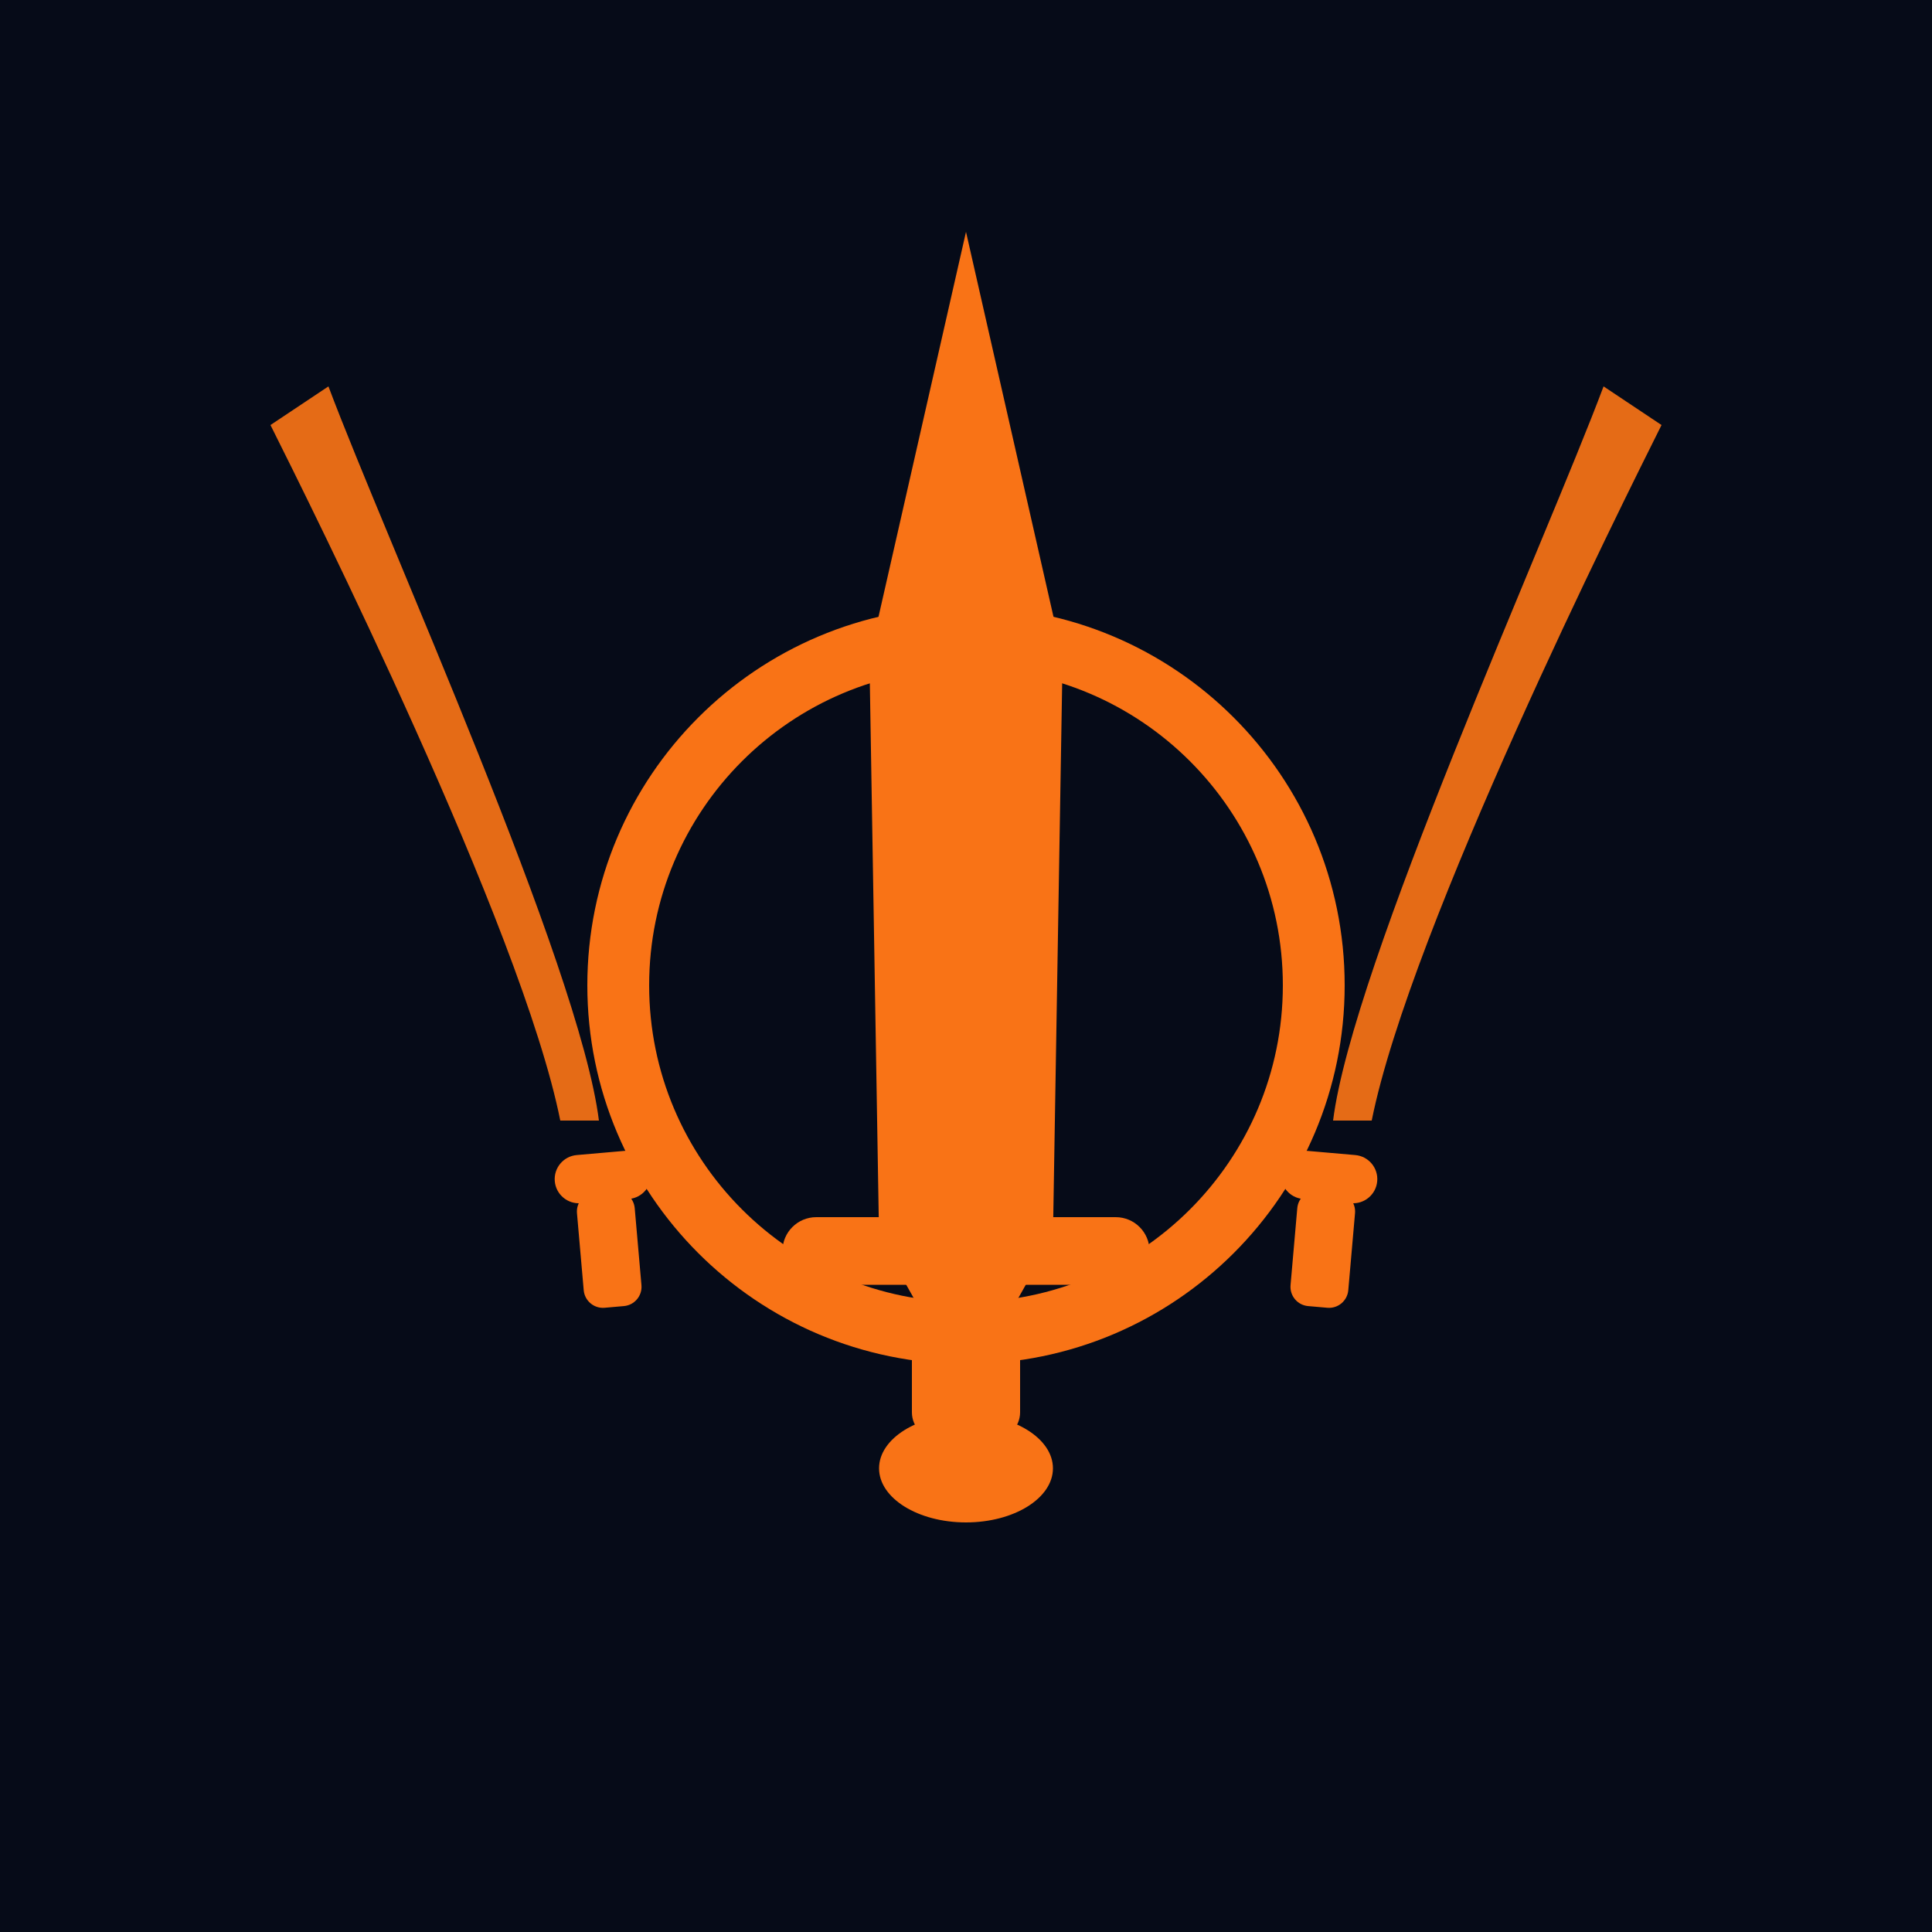
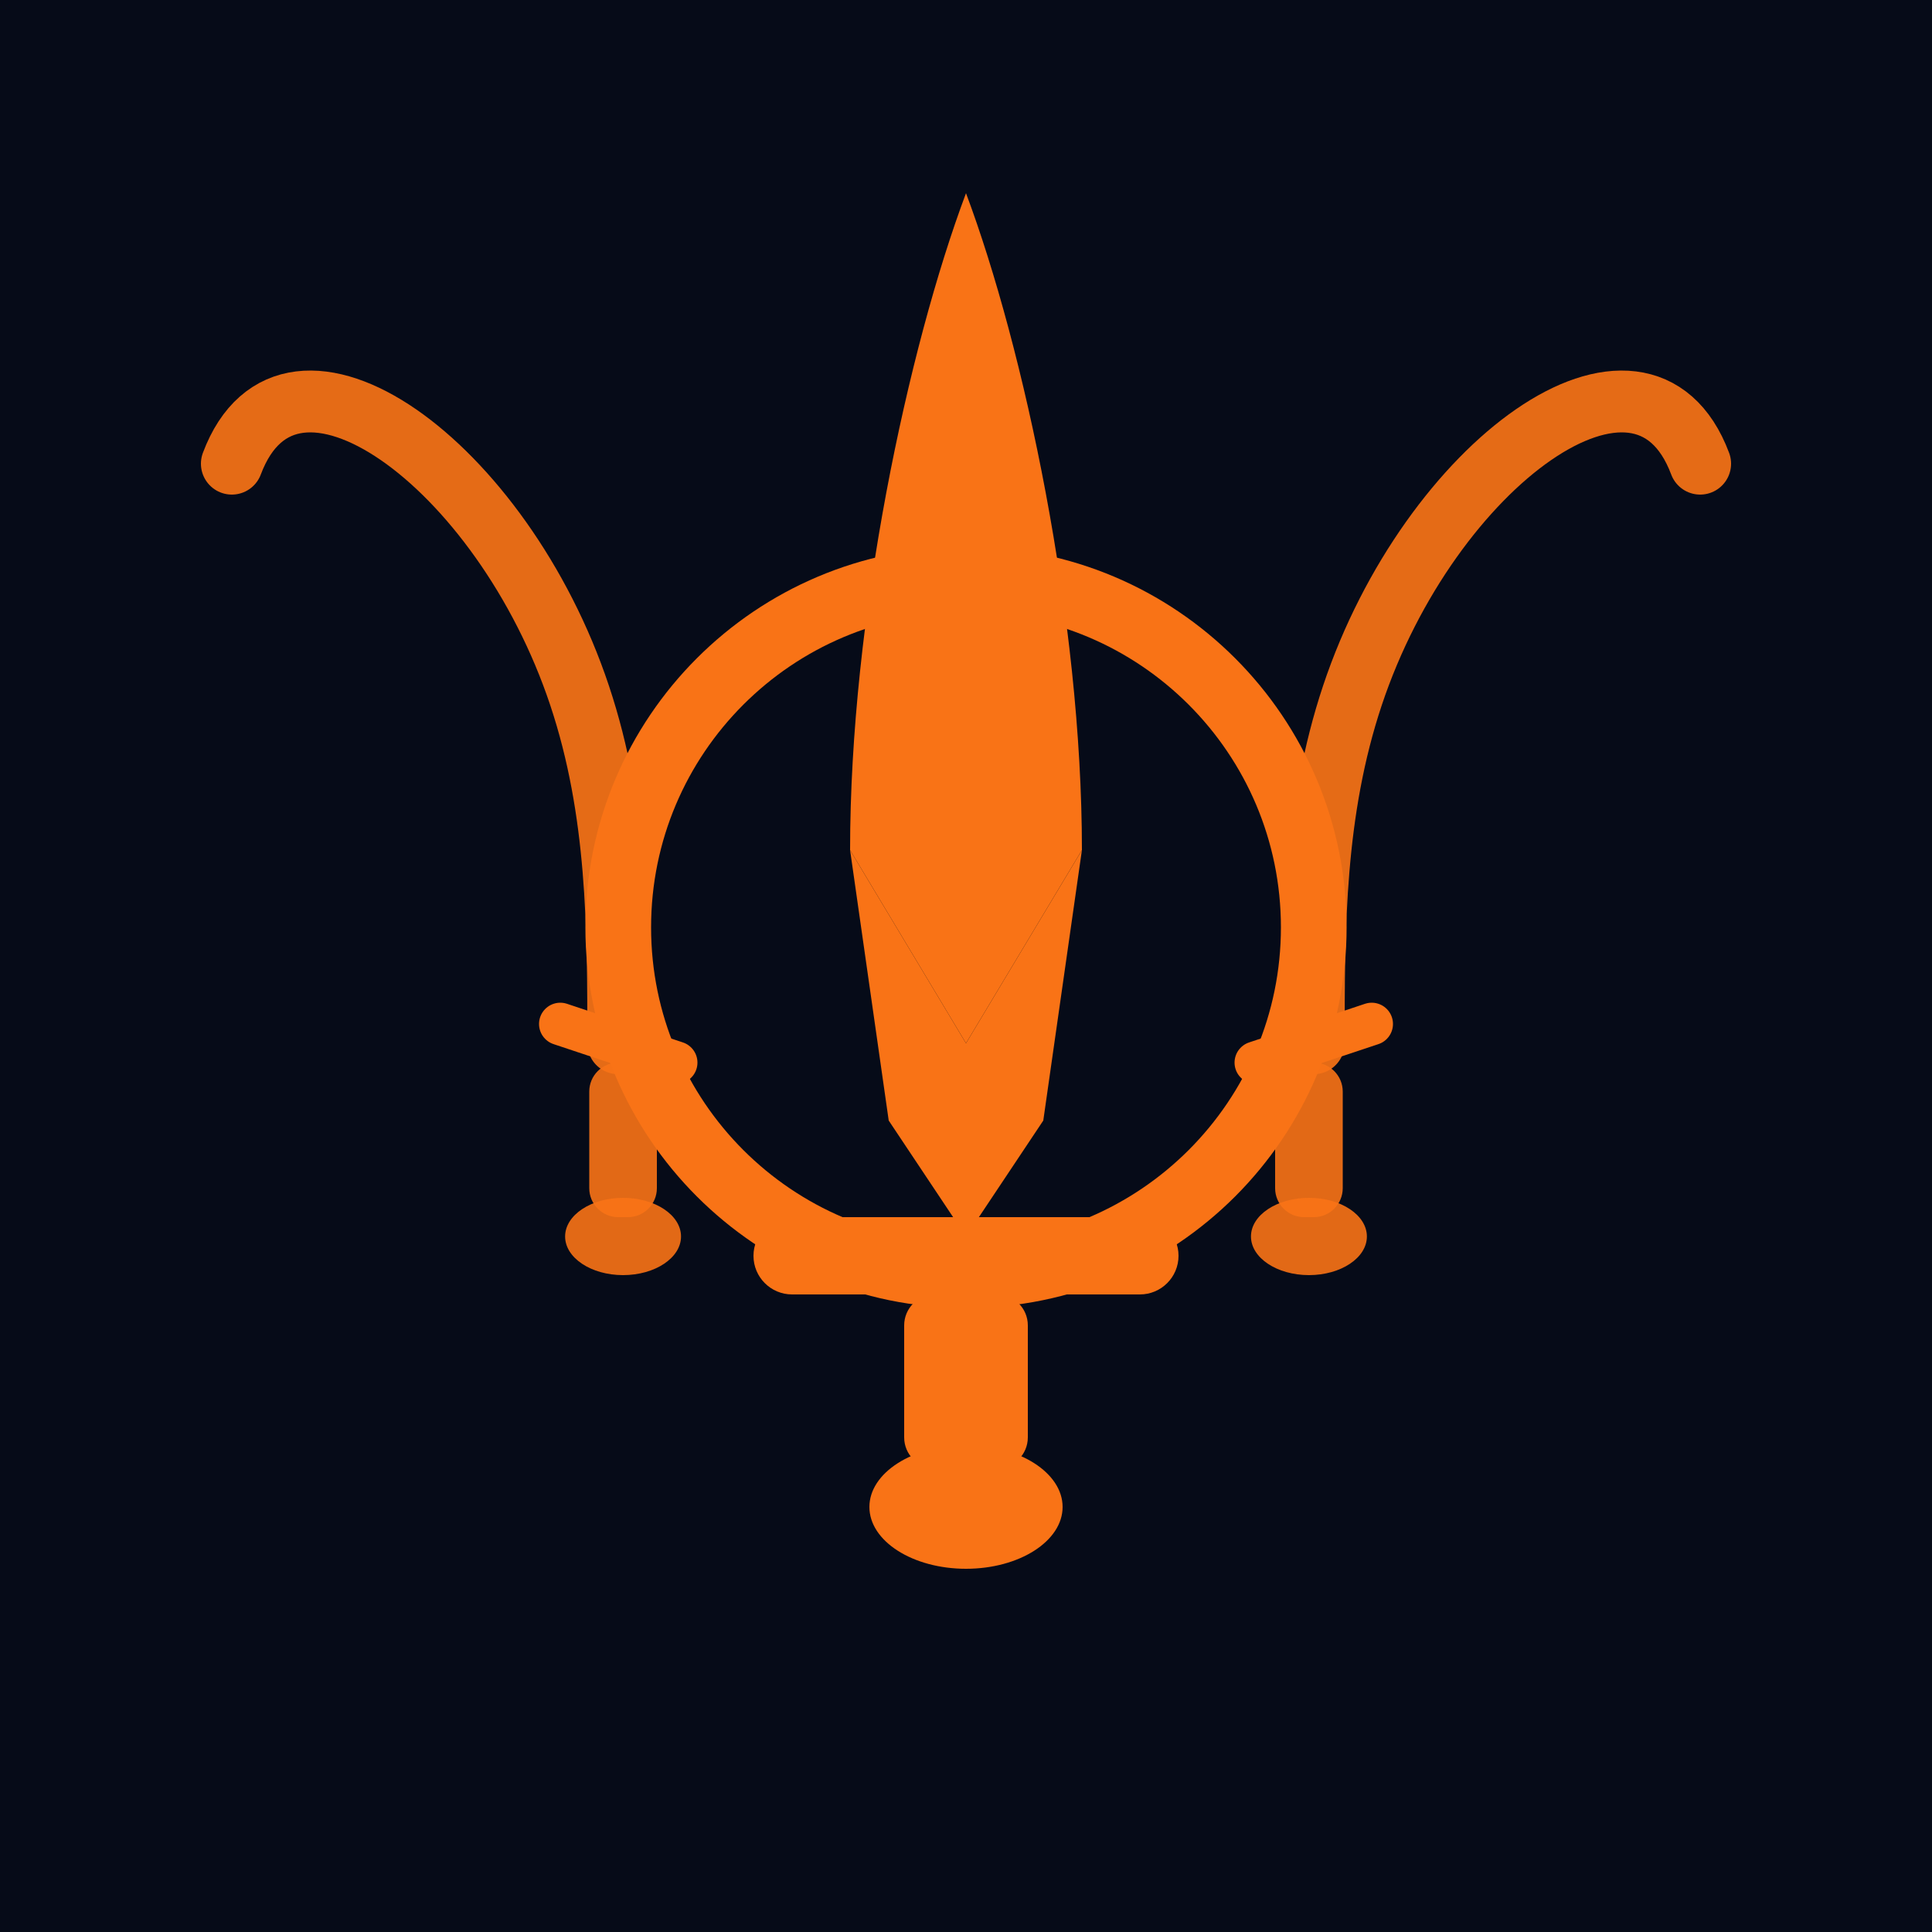
<svg xmlns="http://www.w3.org/2000/svg" viewBox="0 0 100 100">
  <rect width="100" height="100" fill="#060B18" />
-   <g transform="translate(50,52)">
-     <g fill="#F97316">
-       <path d="M-36,-30 C-34,-26 -23,-4 -21,6 L-19,6 C-20,-2 -30,-24 -33,-32 Z" opacity="0.92" />
-       <rect x="-22" y="6" width="5" height="2.5" rx="1.25" transform="rotate(-5)" />
-       <rect x="-21" y="8" width="3" height="6" rx="1" transform="rotate(-5)" />
-     </g>
-     <g fill="#F97316">
-       <path d="M36,-30 C34,-26 23,-4 21,6 L19,6 C20,-2 30,-24 33,-32 Z" opacity="0.92" />
-       <rect x="17" y="6" width="5" height="2.5" rx="1.25" transform="rotate(5)" />
-       <rect x="18" y="8" width="3" height="6" rx="1" transform="rotate(5)" />
-     </g>
-     <circle cx="0" cy="-1" r="18" fill="none" stroke="#F97316" stroke-width="3.2" />
-     <g fill="#F97316">
-       <path d="M0,-40 L5,-18 L4.5,12 L0,20 L-4.5,12 L-5,-18 Z" />
-       <rect x="-9.5" y="11" width="19" height="3.5" rx="1.75" />
-       <rect x="-2.8" y="14.5" width="5.6" height="8" rx="1.4" />
-       <ellipse cx="0" cy="24" rx="4.5" ry="2.8" />
-     </g>
+   <g transform="translate(50,50)">
+     <path d="M-38,-26 C-35,-34 -24,-26 -20,-14 C-18,-8 -18,-2 -18,4" fill="none" stroke="#F97316" stroke-width="3.2" stroke-linecap="round" opacity="0.92" />
+     <path d="M-21,3 L-15,5" stroke="#F97316" stroke-width="2.2" stroke-linecap="round" />
+     <rect x="-19.5" y="5" width="3.5" height="8" rx="1.5" fill="#F97316" opacity="0.9" />
+     <ellipse cx="-17.75" cy="14" rx="3" ry="2" fill="#F97316" opacity="0.9" />
+     <path d="M38,-26 C35,-34 24,-26 20,-14 C18,-8 18,-2 18,4" fill="none" stroke="#F97316" stroke-width="3.2" stroke-linecap="round" opacity="0.92" />
+     <path d="M21,3 L15,5" stroke="#F97316" stroke-width="2.2" stroke-linecap="round" />
+     <rect x="16" y="5" width="3.5" height="8" rx="1.5" fill="#F97316" opacity="0.9" />
+     <ellipse cx="17.75" cy="14" rx="3" ry="2" fill="#F97316" opacity="0.9" />
+     <circle cx="0" cy="-2" r="18" fill="none" stroke="#F97316" stroke-width="3.4" />
+     <path d="M0,-40 C3,-32 6,-18 6,-6 L0,4 L-6,-6 C-6,-18 -3,-32 0,-40 Z" fill="#F97316" />
+     <path d="M-6,-6 L-4,8 L0,14 L4,8 L6,-6 L0,4 Z" fill="#F97316" />
+     <rect x="-11" y="13" width="22" height="4" rx="2" fill="#F97316" />
+     <rect x="-3.2" y="17" width="6.4" height="9" rx="1.6" fill="#F97316" />
+     <ellipse cx="0" cy="28" rx="5" ry="3.2" fill="#F97316" />
  </g>
</svg>
